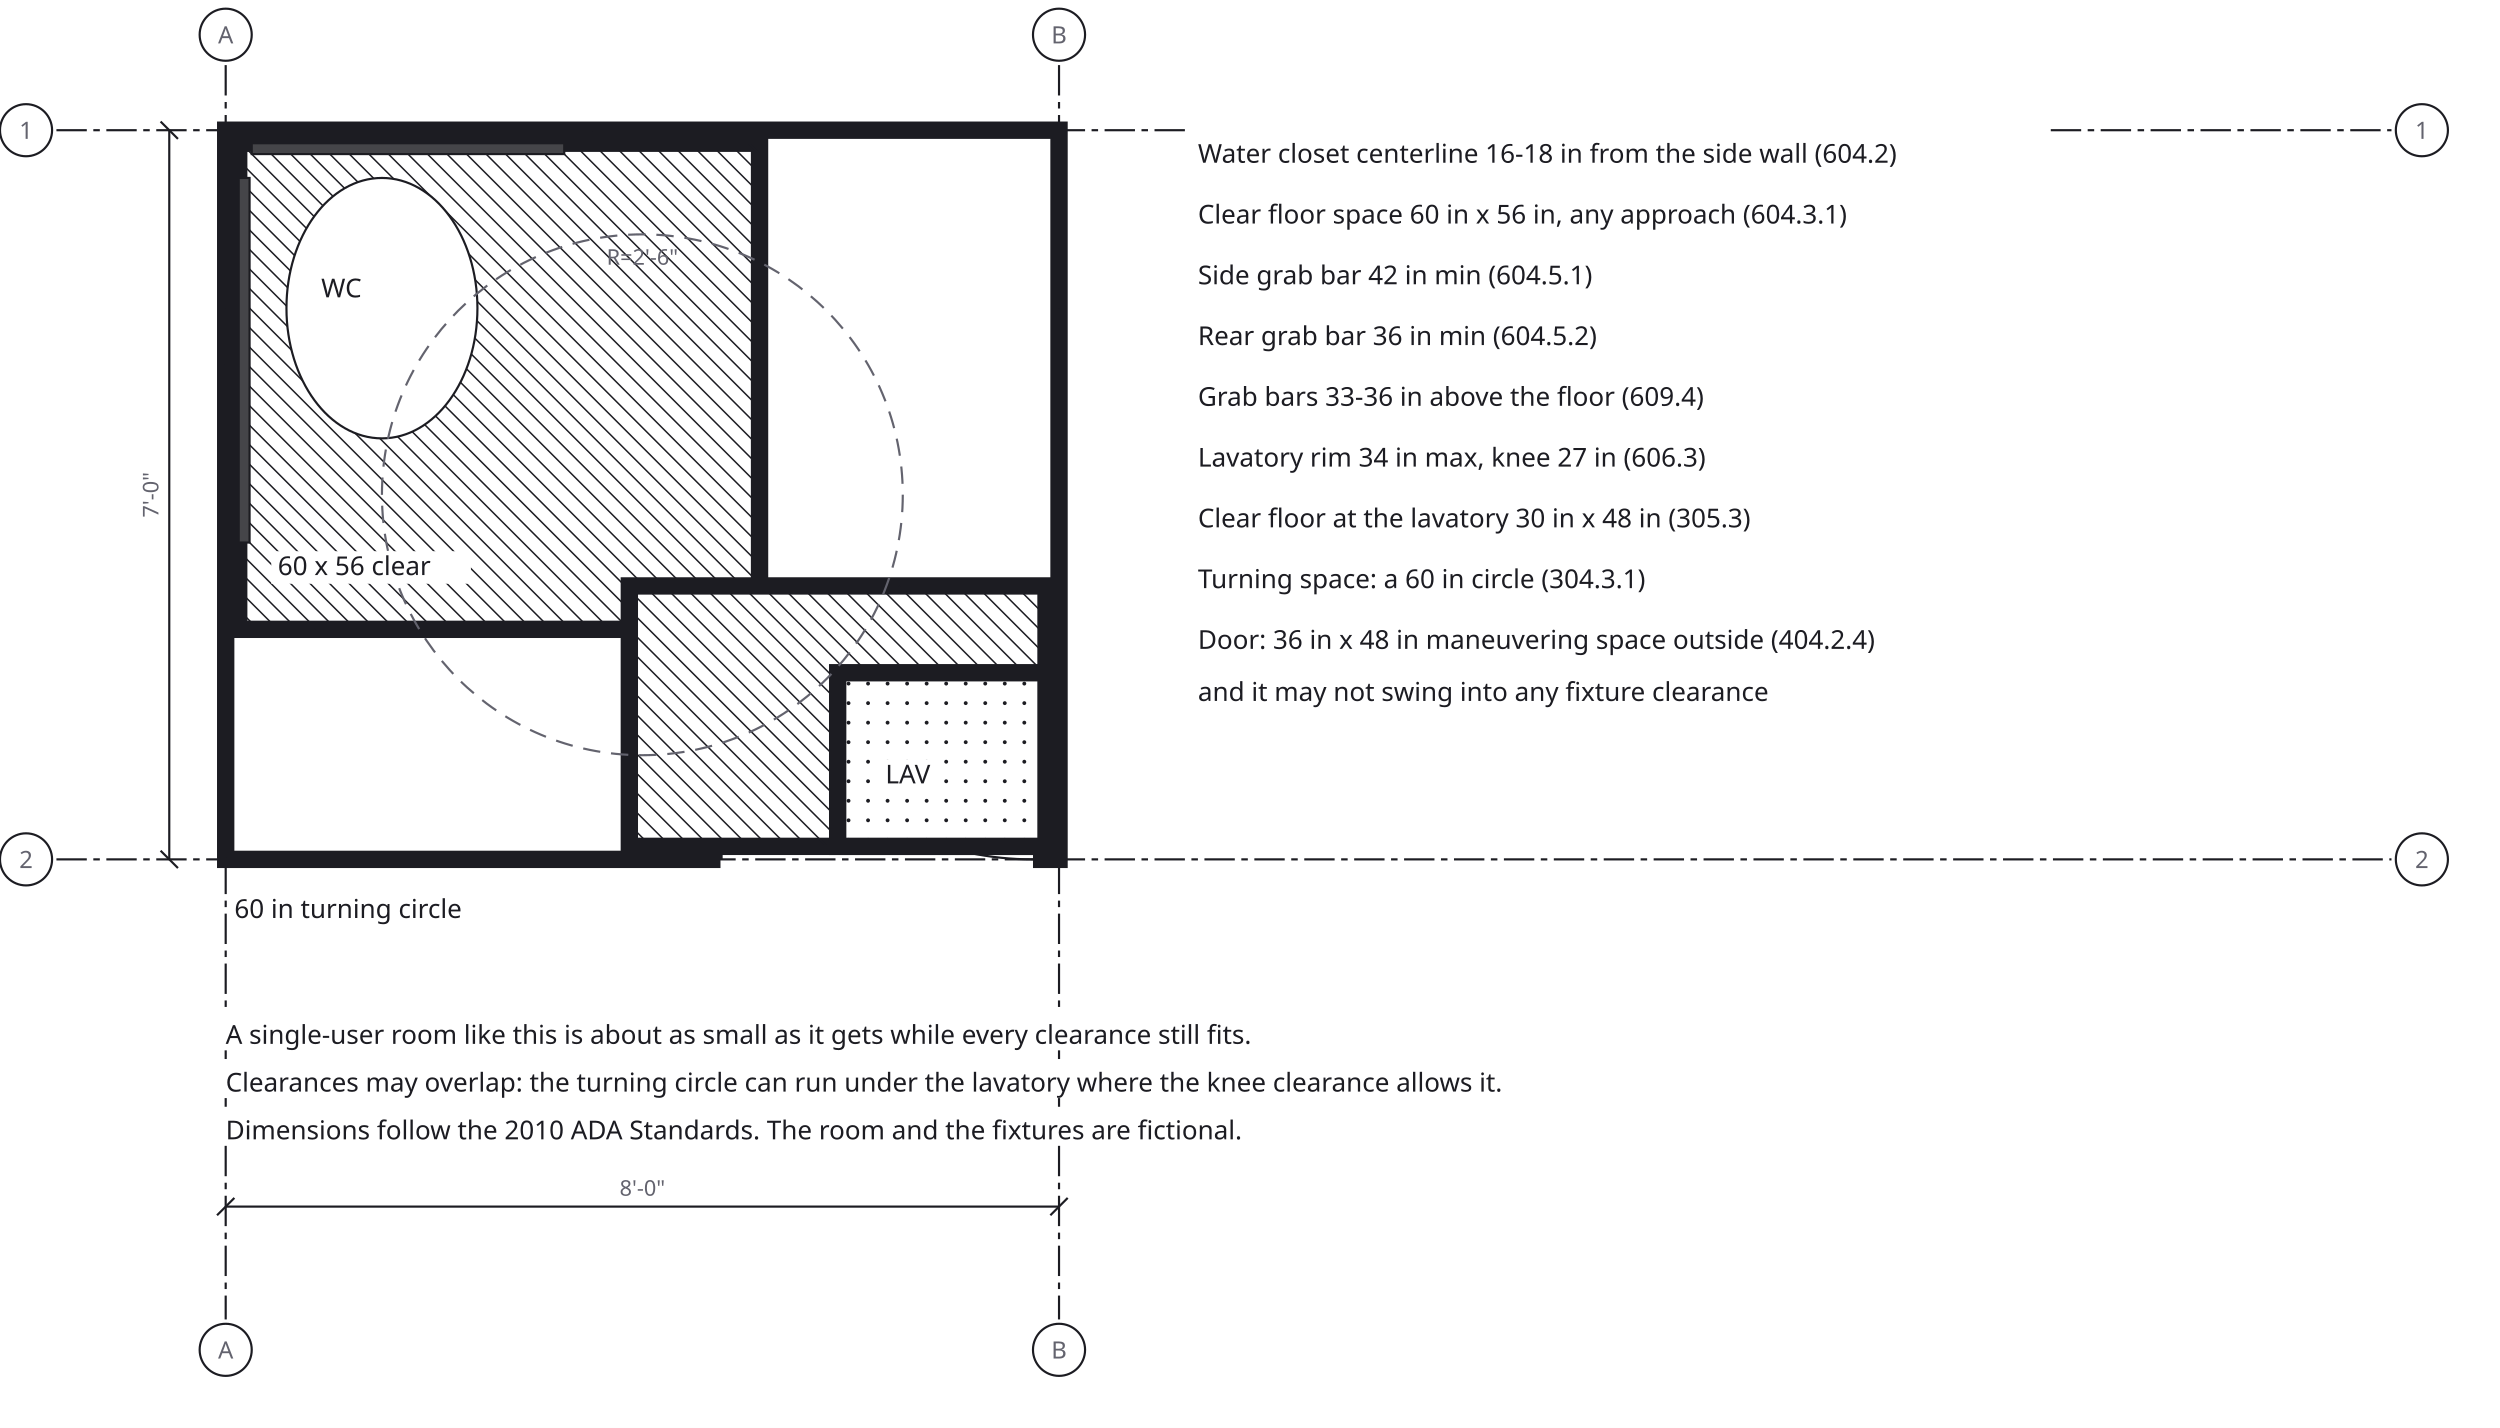
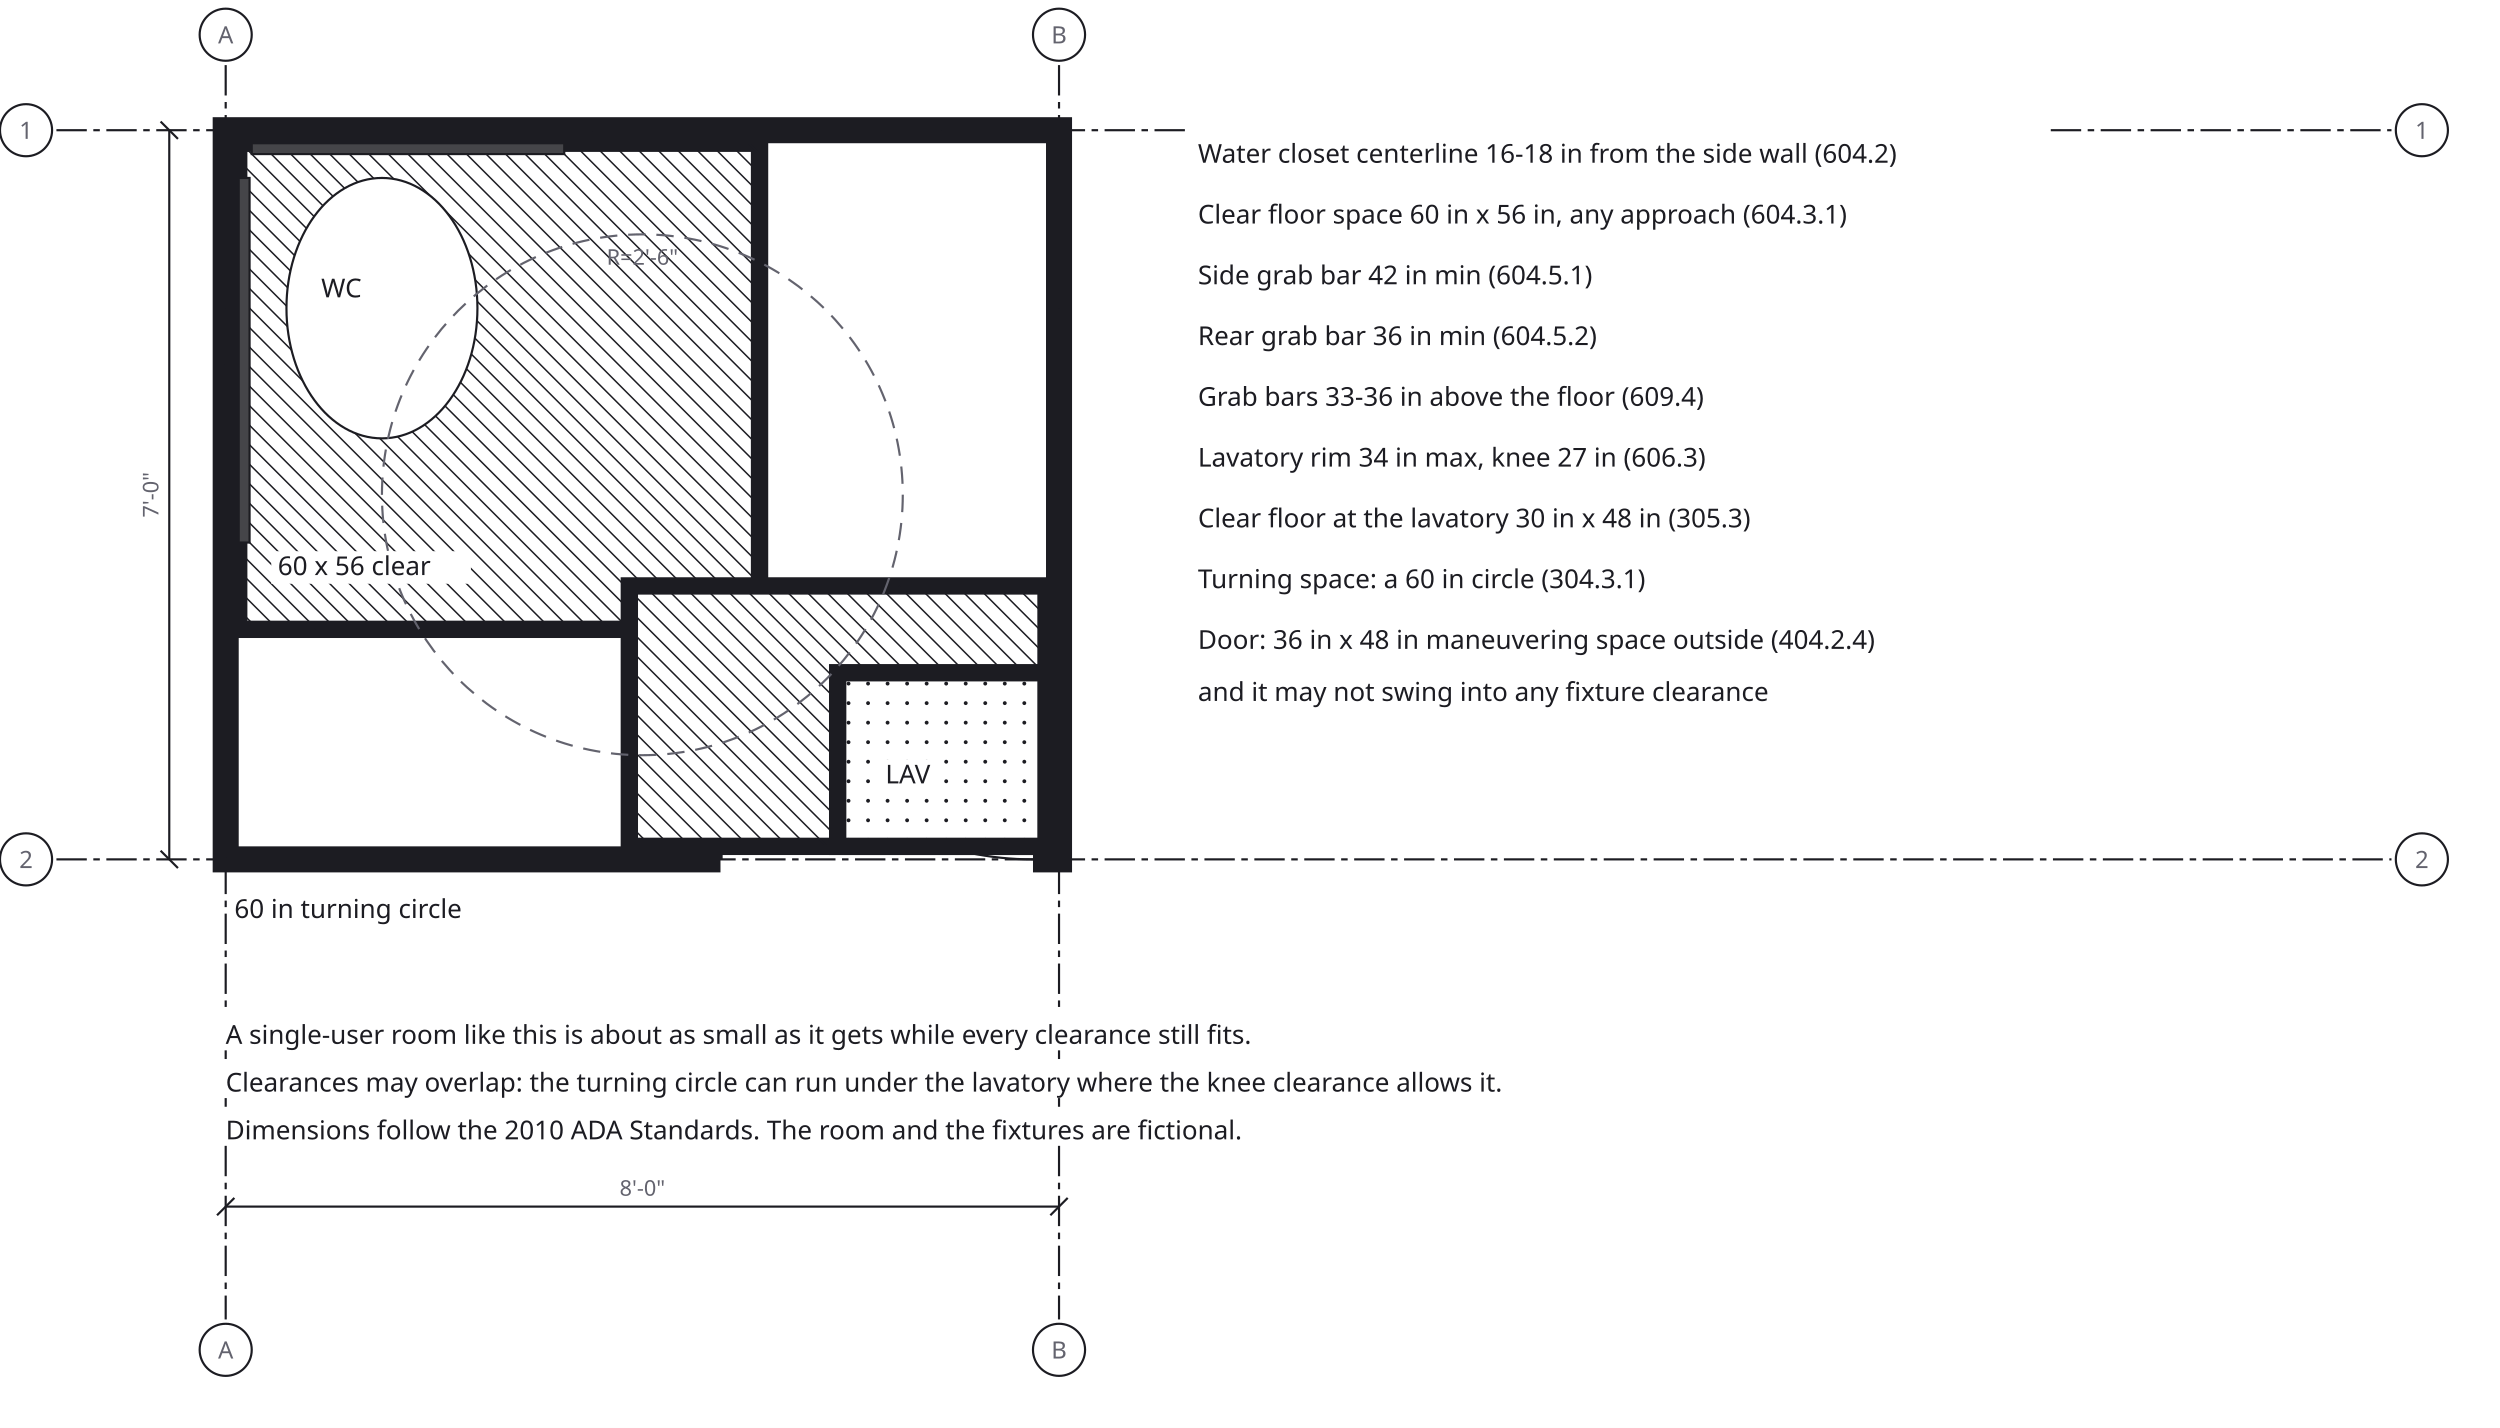
<svg xmlns="http://www.w3.org/2000/svg" width="1152" height="658" viewBox="0 0 1152 658">
  <defs>
    <marker id="arrow" viewBox="0 0 10 10" refX="9" refY="5" markerWidth="6" markerHeight="6" orient="auto">
      <path d="M 0 0 L 10 5 L 0 10 z" fill="#63636e" />
    </marker>
  </defs>
  <rect data-paper="1" x="0" y="0" width="1152" height="658" fill="#ffffff" />
  <g data-node="rm" data-pinned="false" data-shape="rect">
-     <rect x="104" y="60" width="384" height="336" fill="#ffffff" stroke="#1c1c22" stroke-width="8" />
-     <line x1="332" y1="396" x2="476" y2="396" stroke="#ffffff" stroke-width="10" />
+     <rect x="104" y="60" width="384" height="336" fill="#ffffff" stroke="#1c1c22" stroke-width="12" />
+     <line x1="332" y1="396" x2="476" y2="396" stroke="#ffffff" stroke-width="14" />
    <line x1="332" y1="396" x2="332" y2="252" stroke="#1c1c22" stroke-width="2" />
    <path d="M 332 252 A 144 144 0 0 0 476 396" fill="none" stroke="#1c1c22" stroke-width="1" />
  </g>
  <g data-node="clear" data-pinned="false" data-shape="rect">
    <rect x="110" y="66" width="240" height="224" fill="#ffffff" stroke="#1c1c22" stroke-width="8" />
    <line x1="350" y1="71" x2="345" y2="66" stroke="#1c1c22" stroke-width="0.7" />
    <line x1="350" y1="80" x2="336" y2="66" stroke="#1c1c22" stroke-width="0.7" />
    <line x1="350" y1="89" x2="327" y2="66" stroke="#1c1c22" stroke-width="0.7" />
    <line x1="350" y1="98" x2="318" y2="66" stroke="#1c1c22" stroke-width="0.7" />
    <line x1="350" y1="107" x2="309" y2="66" stroke="#1c1c22" stroke-width="0.7" />
    <line x1="350" y1="116" x2="300" y2="66" stroke="#1c1c22" stroke-width="0.7" />
    <line x1="350" y1="125" x2="291" y2="66" stroke="#1c1c22" stroke-width="0.7" />
    <line x1="350" y1="134" x2="282" y2="66" stroke="#1c1c22" stroke-width="0.7" />
    <line x1="350" y1="143" x2="273" y2="66" stroke="#1c1c22" stroke-width="0.7" />
    <line x1="350" y1="152" x2="264" y2="66" stroke="#1c1c22" stroke-width="0.7" />
    <line x1="350" y1="161" x2="255" y2="66" stroke="#1c1c22" stroke-width="0.7" />
    <line x1="350" y1="170" x2="246" y2="66" stroke="#1c1c22" stroke-width="0.7" />
    <line x1="350" y1="179" x2="237" y2="66" stroke="#1c1c22" stroke-width="0.7" />
    <line x1="350" y1="188" x2="228" y2="66" stroke="#1c1c22" stroke-width="0.7" />
    <line x1="350" y1="197" x2="219" y2="66" stroke="#1c1c22" stroke-width="0.7" />
    <line x1="350" y1="206" x2="210" y2="66" stroke="#1c1c22" stroke-width="0.7" />
    <line x1="350" y1="215" x2="201" y2="66" stroke="#1c1c22" stroke-width="0.7" />
    <line x1="350" y1="224" x2="192" y2="66" stroke="#1c1c22" stroke-width="0.7" />
    <line x1="350" y1="233" x2="183" y2="66" stroke="#1c1c22" stroke-width="0.7" />
    <line x1="350" y1="242" x2="174" y2="66" stroke="#1c1c22" stroke-width="0.7" />
    <line x1="350" y1="251" x2="165" y2="66" stroke="#1c1c22" stroke-width="0.7" />
    <line x1="350" y1="260" x2="156" y2="66" stroke="#1c1c22" stroke-width="0.7" />
    <line x1="350" y1="269" x2="147" y2="66" stroke="#1c1c22" stroke-width="0.7" />
    <line x1="350" y1="278" x2="138" y2="66" stroke="#1c1c22" stroke-width="0.7" />
    <line x1="350" y1="287" x2="129" y2="66" stroke="#1c1c22" stroke-width="0.7" />
    <line x1="120" y1="66" x2="344" y2="290" stroke="#1c1c22" stroke-width="0.7" />
    <line x1="111" y1="66" x2="335" y2="290" stroke="#1c1c22" stroke-width="0.7" />
    <line x1="110" y1="74" x2="326" y2="290" stroke="#1c1c22" stroke-width="0.7" />
    <line x1="110" y1="83" x2="317" y2="290" stroke="#1c1c22" stroke-width="0.7" />
    <line x1="110" y1="92" x2="308" y2="290" stroke="#1c1c22" stroke-width="0.7" />
    <line x1="110" y1="101" x2="299" y2="290" stroke="#1c1c22" stroke-width="0.7" />
    <line x1="110" y1="110" x2="290" y2="290" stroke="#1c1c22" stroke-width="0.7" />
    <line x1="110" y1="119" x2="281" y2="290" stroke="#1c1c22" stroke-width="0.7" />
    <line x1="110" y1="128" x2="272" y2="290" stroke="#1c1c22" stroke-width="0.7" />
    <line x1="110" y1="137" x2="263" y2="290" stroke="#1c1c22" stroke-width="0.7" />
    <line x1="110" y1="146" x2="254" y2="290" stroke="#1c1c22" stroke-width="0.7" />
    <line x1="110" y1="155" x2="245" y2="290" stroke="#1c1c22" stroke-width="0.7" />
    <line x1="110" y1="164" x2="236" y2="290" stroke="#1c1c22" stroke-width="0.7" />
    <line x1="110" y1="173" x2="227" y2="290" stroke="#1c1c22" stroke-width="0.7" />
    <line x1="110" y1="182" x2="218" y2="290" stroke="#1c1c22" stroke-width="0.7" />
    <line x1="110" y1="191" x2="209" y2="290" stroke="#1c1c22" stroke-width="0.7" />
    <line x1="110" y1="200" x2="200" y2="290" stroke="#1c1c22" stroke-width="0.7" />
    <line x1="110" y1="209" x2="191" y2="290" stroke="#1c1c22" stroke-width="0.7" />
    <line x1="110" y1="218" x2="182" y2="290" stroke="#1c1c22" stroke-width="0.7" />
    <line x1="110" y1="227" x2="173" y2="290" stroke="#1c1c22" stroke-width="0.7" />
    <line x1="110" y1="236" x2="164" y2="290" stroke="#1c1c22" stroke-width="0.7" />
    <line x1="110" y1="245" x2="155" y2="290" stroke="#1c1c22" stroke-width="0.7" />
    <line x1="110" y1="254" x2="146" y2="290" stroke="#1c1c22" stroke-width="0.7" />
    <line x1="110" y1="263" x2="137" y2="290" stroke="#1c1c22" stroke-width="0.7" />
    <line x1="110" y1="272" x2="128" y2="290" stroke="#1c1c22" stroke-width="0.7" />
    <line x1="110" y1="281" x2="119" y2="290" stroke="#1c1c22" stroke-width="0.7" />
  </g>
  <g data-node="lavClear" data-pinned="false" data-shape="rect">
    <rect x="290" y="270" width="192" height="120" fill="#ffffff" stroke="#1c1c22" stroke-width="8" />
    <line x1="482" y1="275" x2="477" y2="270" stroke="#1c1c22" stroke-width="0.7" />
    <line x1="482" y1="284" x2="468" y2="270" stroke="#1c1c22" stroke-width="0.7" />
    <line x1="482" y1="293" x2="459" y2="270" stroke="#1c1c22" stroke-width="0.7" />
    <line x1="482" y1="302" x2="450" y2="270" stroke="#1c1c22" stroke-width="0.7" />
    <line x1="482" y1="311" x2="441" y2="270" stroke="#1c1c22" stroke-width="0.7" />
    <line x1="482" y1="320" x2="432" y2="270" stroke="#1c1c22" stroke-width="0.7" />
    <line x1="482" y1="329" x2="423" y2="270" stroke="#1c1c22" stroke-width="0.7" />
    <line x1="482" y1="338" x2="414" y2="270" stroke="#1c1c22" stroke-width="0.7" />
    <line x1="482" y1="347" x2="405" y2="270" stroke="#1c1c22" stroke-width="0.7" />
    <line x1="482" y1="356" x2="396" y2="270" stroke="#1c1c22" stroke-width="0.7" />
    <line x1="482" y1="365" x2="387" y2="270" stroke="#1c1c22" stroke-width="0.7" />
    <line x1="482" y1="374" x2="378" y2="270" stroke="#1c1c22" stroke-width="0.7" />
    <line x1="482" y1="383" x2="369" y2="270" stroke="#1c1c22" stroke-width="0.7" />
    <line x1="360" y1="270" x2="480" y2="390" stroke="#1c1c22" stroke-width="0.7" />
    <line x1="351" y1="270" x2="471" y2="390" stroke="#1c1c22" stroke-width="0.7" />
    <line x1="342" y1="270" x2="462" y2="390" stroke="#1c1c22" stroke-width="0.7" />
    <line x1="333" y1="270" x2="453" y2="390" stroke="#1c1c22" stroke-width="0.7" />
    <line x1="324" y1="270" x2="444" y2="390" stroke="#1c1c22" stroke-width="0.7" />
    <line x1="315" y1="270" x2="435" y2="390" stroke="#1c1c22" stroke-width="0.7" />
    <line x1="306" y1="270" x2="426" y2="390" stroke="#1c1c22" stroke-width="0.7" />
    <line x1="297" y1="270" x2="417" y2="390" stroke="#1c1c22" stroke-width="0.7" />
    <line x1="290" y1="272" x2="408" y2="390" stroke="#1c1c22" stroke-width="0.7" />
    <line x1="290" y1="281" x2="399" y2="390" stroke="#1c1c22" stroke-width="0.7" />
    <line x1="290" y1="290" x2="390" y2="390" stroke="#1c1c22" stroke-width="0.7" />
    <line x1="290" y1="299" x2="381" y2="390" stroke="#1c1c22" stroke-width="0.7" />
    <line x1="290" y1="308" x2="372" y2="390" stroke="#1c1c22" stroke-width="0.7" />
    <line x1="290" y1="317" x2="363" y2="390" stroke="#1c1c22" stroke-width="0.7" />
    <line x1="290" y1="326" x2="354" y2="390" stroke="#1c1c22" stroke-width="0.7" />
    <line x1="290" y1="335" x2="345" y2="390" stroke="#1c1c22" stroke-width="0.7" />
    <line x1="290" y1="344" x2="336" y2="390" stroke="#1c1c22" stroke-width="0.7" />
    <line x1="290" y1="353" x2="327" y2="390" stroke="#1c1c22" stroke-width="0.7" />
    <line x1="290" y1="362" x2="318" y2="390" stroke="#1c1c22" stroke-width="0.7" />
    <line x1="290" y1="371" x2="309" y2="390" stroke="#1c1c22" stroke-width="0.7" />
    <line x1="290" y1="380" x2="300" y2="390" stroke="#1c1c22" stroke-width="0.7" />
    <line x1="290" y1="389" x2="291" y2="390" stroke="#1c1c22" stroke-width="0.7" />
  </g>
  <g data-node="n1" data-pinned="false" data-shape="rect" />
  <g data-node="n2" data-pinned="false" data-shape="rect" />
  <g data-node="n3" data-pinned="false" data-shape="rect" />
  <g data-node="wc" data-pinned="false" data-shape="rect">
    <ellipse cx="176" cy="142" rx="44" ry="60" fill="#ffffff" stroke="#1c1c22" stroke-width="1" />
  </g>
  <g data-node="m1" data-pinned="false" data-shape="rect" />
  <g data-node="m2" data-pinned="false" data-shape="rect" />
  <g data-node="m3" data-pinned="false" data-shape="rect" />
  <g data-node="m4" data-pinned="false" data-shape="rect" />
  <g data-node="m5" data-pinned="false" data-shape="rect" />
  <g data-node="m6" data-pinned="false" data-shape="rect" />
  <g data-node="m7" data-pinned="false" data-shape="rect" />
  <g data-node="m8" data-pinned="false" data-shape="rect" />
  <g data-node="m9" data-pinned="false" data-shape="rect" />
  <g data-node="m10" data-pinned="false" data-shape="rect" />
  <g data-node="lav" data-pinned="false" data-shape="rect">
    <rect x="386" y="310" width="96" height="80" fill="#ffffff" stroke="#1c1c22" stroke-width="8" />
    <circle cx="391" cy="315" r="0.9" fill="#1c1c22" />
    <circle cx="400" cy="315" r="0.9" fill="#1c1c22" />
    <circle cx="409" cy="315" r="0.9" fill="#1c1c22" />
    <circle cx="418" cy="315" r="0.9" fill="#1c1c22" />
    <circle cx="427" cy="315" r="0.9" fill="#1c1c22" />
    <circle cx="436" cy="315" r="0.9" fill="#1c1c22" />
    <circle cx="445" cy="315" r="0.9" fill="#1c1c22" />
    <circle cx="454" cy="315" r="0.9" fill="#1c1c22" />
    <circle cx="463" cy="315" r="0.9" fill="#1c1c22" />
    <circle cx="472" cy="315" r="0.9" fill="#1c1c22" />
    <circle cx="481" cy="315" r="0.9" fill="#1c1c22" />
    <circle cx="391" cy="324" r="0.9" fill="#1c1c22" />
    <circle cx="400" cy="324" r="0.9" fill="#1c1c22" />
    <circle cx="409" cy="324" r="0.9" fill="#1c1c22" />
    <circle cx="418" cy="324" r="0.9" fill="#1c1c22" />
    <circle cx="427" cy="324" r="0.9" fill="#1c1c22" />
    <circle cx="436" cy="324" r="0.9" fill="#1c1c22" />
    <circle cx="445" cy="324" r="0.9" fill="#1c1c22" />
    <circle cx="454" cy="324" r="0.9" fill="#1c1c22" />
    <circle cx="463" cy="324" r="0.9" fill="#1c1c22" />
    <circle cx="472" cy="324" r="0.9" fill="#1c1c22" />
    <circle cx="481" cy="324" r="0.9" fill="#1c1c22" />
    <circle cx="391" cy="333" r="0.9" fill="#1c1c22" />
    <circle cx="400" cy="333" r="0.9" fill="#1c1c22" />
    <circle cx="409" cy="333" r="0.9" fill="#1c1c22" />
    <circle cx="418" cy="333" r="0.9" fill="#1c1c22" />
    <circle cx="427" cy="333" r="0.9" fill="#1c1c22" />
    <circle cx="436" cy="333" r="0.9" fill="#1c1c22" />
    <circle cx="445" cy="333" r="0.9" fill="#1c1c22" />
    <circle cx="454" cy="333" r="0.9" fill="#1c1c22" />
    <circle cx="463" cy="333" r="0.9" fill="#1c1c22" />
    <circle cx="472" cy="333" r="0.9" fill="#1c1c22" />
    <circle cx="481" cy="333" r="0.9" fill="#1c1c22" />
    <circle cx="391" cy="342" r="0.9" fill="#1c1c22" />
    <circle cx="400" cy="342" r="0.9" fill="#1c1c22" />
    <circle cx="409" cy="342" r="0.9" fill="#1c1c22" />
    <circle cx="418" cy="342" r="0.9" fill="#1c1c22" />
    <circle cx="427" cy="342" r="0.9" fill="#1c1c22" />
    <circle cx="436" cy="342" r="0.9" fill="#1c1c22" />
    <circle cx="445" cy="342" r="0.9" fill="#1c1c22" />
    <circle cx="454" cy="342" r="0.9" fill="#1c1c22" />
    <circle cx="463" cy="342" r="0.9" fill="#1c1c22" />
    <circle cx="472" cy="342" r="0.9" fill="#1c1c22" />
    <circle cx="481" cy="342" r="0.9" fill="#1c1c22" />
    <circle cx="391" cy="351" r="0.9" fill="#1c1c22" />
    <circle cx="400" cy="351" r="0.9" fill="#1c1c22" />
    <circle cx="409" cy="351" r="0.9" fill="#1c1c22" />
    <circle cx="418" cy="351" r="0.9" fill="#1c1c22" />
    <circle cx="427" cy="351" r="0.9" fill="#1c1c22" />
    <circle cx="436" cy="351" r="0.9" fill="#1c1c22" />
    <circle cx="445" cy="351" r="0.9" fill="#1c1c22" />
    <circle cx="454" cy="351" r="0.9" fill="#1c1c22" />
    <circle cx="463" cy="351" r="0.9" fill="#1c1c22" />
    <circle cx="472" cy="351" r="0.9" fill="#1c1c22" />
    <circle cx="481" cy="351" r="0.9" fill="#1c1c22" />
    <circle cx="391" cy="360" r="0.9" fill="#1c1c22" />
    <circle cx="400" cy="360" r="0.9" fill="#1c1c22" />
    <circle cx="409" cy="360" r="0.9" fill="#1c1c22" />
    <circle cx="418" cy="360" r="0.9" fill="#1c1c22" />
    <circle cx="427" cy="360" r="0.9" fill="#1c1c22" />
    <circle cx="436" cy="360" r="0.9" fill="#1c1c22" />
    <circle cx="445" cy="360" r="0.9" fill="#1c1c22" />
    <circle cx="454" cy="360" r="0.9" fill="#1c1c22" />
    <circle cx="463" cy="360" r="0.9" fill="#1c1c22" />
    <circle cx="472" cy="360" r="0.9" fill="#1c1c22" />
    <circle cx="481" cy="360" r="0.9" fill="#1c1c22" />
    <circle cx="391" cy="369" r="0.9" fill="#1c1c22" />
    <circle cx="400" cy="369" r="0.9" fill="#1c1c22" />
    <circle cx="409" cy="369" r="0.9" fill="#1c1c22" />
    <circle cx="418" cy="369" r="0.9" fill="#1c1c22" />
    <circle cx="427" cy="369" r="0.9" fill="#1c1c22" />
    <circle cx="436" cy="369" r="0.9" fill="#1c1c22" />
    <circle cx="445" cy="369" r="0.9" fill="#1c1c22" />
    <circle cx="454" cy="369" r="0.9" fill="#1c1c22" />
    <circle cx="463" cy="369" r="0.9" fill="#1c1c22" />
    <circle cx="472" cy="369" r="0.9" fill="#1c1c22" />
    <circle cx="481" cy="369" r="0.9" fill="#1c1c22" />
    <circle cx="391" cy="378" r="0.9" fill="#1c1c22" />
    <circle cx="400" cy="378" r="0.9" fill="#1c1c22" />
    <circle cx="409" cy="378" r="0.9" fill="#1c1c22" />
    <circle cx="418" cy="378" r="0.9" fill="#1c1c22" />
    <circle cx="427" cy="378" r="0.9" fill="#1c1c22" />
    <circle cx="436" cy="378" r="0.9" fill="#1c1c22" />
    <circle cx="445" cy="378" r="0.9" fill="#1c1c22" />
    <circle cx="454" cy="378" r="0.9" fill="#1c1c22" />
    <circle cx="463" cy="378" r="0.9" fill="#1c1c22" />
    <circle cx="472" cy="378" r="0.9" fill="#1c1c22" />
    <circle cx="481" cy="378" r="0.9" fill="#1c1c22" />
    <circle cx="391" cy="387" r="0.9" fill="#1c1c22" />
    <circle cx="400" cy="387" r="0.9" fill="#1c1c22" />
    <circle cx="409" cy="387" r="0.9" fill="#1c1c22" />
    <circle cx="418" cy="387" r="0.9" fill="#1c1c22" />
    <circle cx="427" cy="387" r="0.9" fill="#1c1c22" />
    <circle cx="436" cy="387" r="0.9" fill="#1c1c22" />
    <circle cx="445" cy="387" r="0.9" fill="#1c1c22" />
    <circle cx="454" cy="387" r="0.9" fill="#1c1c22" />
    <circle cx="463" cy="387" r="0.9" fill="#1c1c22" />
    <circle cx="472" cy="387" r="0.9" fill="#1c1c22" />
    <circle cx="481" cy="387" r="0.9" fill="#1c1c22" />
  </g>
  <g data-node="lturn" data-pinned="false" data-shape="rect" />
  <g data-node="lclear" data-pinned="false" data-shape="rect" />
  <g data-node="llav" data-pinned="false" data-shape="rect" />
  <g data-node="lwc" data-pinned="false" data-shape="rect" />
  <g data-node="gbSide" data-pinned="false" data-shape="rect">
    <rect x="110" y="82" width="5" height="168" fill="#ffffff" stroke="#1c1c22" stroke-width="1" />
    <rect x="110" y="82" width="5" height="168" fill="#1c1c22" fill-opacity="0.82" />
  </g>
  <g data-node="gbRear" data-pinned="false" data-shape="rect">
    <rect x="116" y="66" width="144" height="5" fill="#ffffff" stroke="#1c1c22" stroke-width="1" />
    <rect x="116" y="66" width="144" height="5" fill="#1c1c22" fill-opacity="0.82" />
  </g>
  <g data-node="turn" data-pinned="false" data-shape="rect" />
  <g data-range="turn">
    <circle cx="296" cy="228" r="120" fill="none" stroke="#63636e" stroke-width="1" stroke-dasharray="8 5" />
    <text x="296" y="122" text-anchor="middle" font-family="sans-serif" font-size="10" fill="#63636e">R=2'-6"</text>
  </g>
  <g data-name="n1">
    <text x="104" y="481" text-anchor="start" font-family="sans-serif" font-size="12" fill="#1c1c22">A single-user room like this is about as small as it gets while every clearance still fits.</text>
  </g>
  <g data-name="n2">
    <text x="104" y="503" text-anchor="start" font-family="sans-serif" font-size="12" fill="#1c1c22">Clearances may overlap: the turning circle can run under the lavatory where the knee clearance allows it.</text>
  </g>
  <g data-name="n3">
    <text x="104" y="525" text-anchor="start" font-family="sans-serif" font-size="12" fill="#1c1c22">Dimensions follow the 2010 ADA Standards. The room and the fixtures are fictional.</text>
  </g>
  <g data-name="m1">
    <text x="552" y="75" text-anchor="start" font-family="sans-serif" font-size="12" fill="#1c1c22">Water closet centerline 16-18 in from the side wall (604.2)</text>
  </g>
  <g data-name="m2">
    <text x="552" y="103" text-anchor="start" font-family="sans-serif" font-size="12" fill="#1c1c22">Clear floor space 60 in x 56 in, any approach (604.3.1)</text>
  </g>
  <g data-name="m3">
    <text x="552" y="131" text-anchor="start" font-family="sans-serif" font-size="12" fill="#1c1c22">Side grab bar 42 in min (604.5.1)</text>
  </g>
  <g data-name="m4">
    <text x="552" y="159" text-anchor="start" font-family="sans-serif" font-size="12" fill="#1c1c22">Rear grab bar 36 in min (604.5.2)</text>
  </g>
  <g data-name="m5">
    <text x="552" y="187" text-anchor="start" font-family="sans-serif" font-size="12" fill="#1c1c22">Grab bars 33-36 in above the floor (609.4)</text>
  </g>
  <g data-name="m6">
    <text x="552" y="215" text-anchor="start" font-family="sans-serif" font-size="12" fill="#1c1c22">Lavatory rim 34 in max, knee 27 in (606.3)</text>
  </g>
  <g data-name="m7">
    <text x="552" y="243" text-anchor="start" font-family="sans-serif" font-size="12" fill="#1c1c22">Clear floor at the lavatory 30 in x 48 in (305.3)</text>
  </g>
  <g data-name="m8">
    <text x="552" y="271" text-anchor="start" font-family="sans-serif" font-size="12" fill="#1c1c22">Turning space: a 60 in circle (304.3.1)</text>
  </g>
  <g data-name="m9">
    <text x="552" y="299" text-anchor="start" font-family="sans-serif" font-size="12" fill="#1c1c22">Door: 36 in x 48 in maneuvering space outside (404.2.4)</text>
  </g>
  <g data-name="m10">
    <text x="552" y="323" text-anchor="start" font-family="sans-serif" font-size="12" fill="#1c1c22">and it may not swing into any fixture clearance</text>
  </g>
  <g data-name="lturn">
    <text x="108" y="423" text-anchor="start" font-family="sans-serif" font-size="12" fill="#1c1c22">60 in turning circle</text>
  </g>
  <g data-name="lclear">
    <rect x="125" y="254" width="92" height="15" fill="#ffffff" />
    <text x="128" y="265" text-anchor="start" font-family="sans-serif" font-size="12" fill="#1c1c22">60 x 56 clear</text>
  </g>
  <g data-name="llav">
    <rect x="405" y="350" width="26" height="15" fill="#ffffff" />
    <text x="408" y="361" text-anchor="start" font-family="sans-serif" font-size="12" fill="#1c1c22">LAV</text>
  </g>
  <g data-name="lwc">
    <rect x="145" y="126" width="20" height="15" fill="#ffffff" />
    <text x="148" y="137" text-anchor="start" font-family="sans-serif" font-size="12" fill="#1c1c22">WC</text>
  </g>
  <g data-grid="true">
    <line x1="104" y1="30" x2="104" y2="466" stroke="#1c1c22" stroke-width="1" stroke-dasharray="14 3 3 3" />
    <line x1="104" y1="484" x2="104" y2="488" stroke="#1c1c22" stroke-width="1" stroke-dasharray="14 3 3 3" />
    <line x1="104" y1="506" x2="104" y2="510" stroke="#1c1c22" stroke-width="1" stroke-dasharray="14 3 3 3" />
    <line x1="104" y1="528" x2="104" y2="608" stroke="#1c1c22" stroke-width="1" stroke-dasharray="14 3 3 3" />
    <circle cx="104" cy="16" r="12" fill="#ffffff" stroke="#1c1c22" />
    <text x="104" y="20" text-anchor="middle" font-family="sans-serif" font-size="11" fill="#63636e">A</text>
    <circle cx="104" cy="622" r="12" fill="#ffffff" stroke="#1c1c22" />
    <text x="104" y="626" text-anchor="middle" font-family="sans-serif" font-size="11" fill="#63636e">A</text>
    <line x1="488" y1="30" x2="488" y2="466" stroke="#1c1c22" stroke-width="1" stroke-dasharray="14 3 3 3" />
    <line x1="488" y1="484" x2="488" y2="488" stroke="#1c1c22" stroke-width="1" stroke-dasharray="14 3 3 3" />
    <line x1="488" y1="506" x2="488" y2="510" stroke="#1c1c22" stroke-width="1" stroke-dasharray="14 3 3 3" />
    <line x1="488" y1="528" x2="488" y2="608" stroke="#1c1c22" stroke-width="1" stroke-dasharray="14 3 3 3" />
    <circle cx="488" cy="16" r="12" fill="#ffffff" stroke="#1c1c22" />
    <text x="488" y="20" text-anchor="middle" font-family="sans-serif" font-size="11" fill="#63636e">B</text>
    <circle cx="488" cy="622" r="12" fill="#ffffff" stroke="#1c1c22" />
    <text x="488" y="626" text-anchor="middle" font-family="sans-serif" font-size="11" fill="#63636e">B</text>
    <line x1="26" y1="60" x2="549" y2="60" stroke="#1c1c22" stroke-width="1" stroke-dasharray="14 3 3 3" />
    <line x1="945" y1="60" x2="1102" y2="60" stroke="#1c1c22" stroke-width="1" stroke-dasharray="14 3 3 3" />
    <circle cx="12" cy="60" r="12" fill="#ffffff" stroke="#1c1c22" />
    <text x="12" y="64" text-anchor="middle" font-family="sans-serif" font-size="11" fill="#63636e">1</text>
    <circle cx="1116" cy="60" r="12" fill="#ffffff" stroke="#1c1c22" />
    <text x="1116" y="64" text-anchor="middle" font-family="sans-serif" font-size="11" fill="#63636e">1</text>
    <line x1="26" y1="396" x2="1102" y2="396" stroke="#1c1c22" stroke-width="1" stroke-dasharray="14 3 3 3" />
    <circle cx="12" cy="396" r="12" fill="#ffffff" stroke="#1c1c22" />
    <text x="12" y="400" text-anchor="middle" font-family="sans-serif" font-size="11" fill="#63636e">2</text>
    <circle cx="1116" cy="396" r="12" fill="#ffffff" stroke="#1c1c22" />
    <text x="1116" y="400" text-anchor="middle" font-family="sans-serif" font-size="11" fill="#63636e">2</text>
  </g>
  <g data-dimensions="true">
    <line x1="104" y1="556" x2="488" y2="556" stroke="#1c1c22" stroke-width="1" />
    <line x1="100" y1="560" x2="108" y2="552" stroke="#1c1c22" stroke-width="1" />
    <line x1="484" y1="560" x2="492" y2="552" stroke="#1c1c22" stroke-width="1" />
    <rect x="278" y="541" width="36" height="13" fill="#ffffff" />
    <text x="296" y="551" text-anchor="middle" font-family="sans-serif" font-size="10" fill="#63636e">8'-0"</text>
    <line x1="78" y1="60" x2="78" y2="396" stroke="#1c1c22" stroke-width="1" />
    <line x1="74" y1="56" x2="82" y2="64" stroke="#1c1c22" stroke-width="1" />
    <line x1="74" y1="392" x2="82" y2="400" stroke="#1c1c22" stroke-width="1" />
    <rect x="62" y="210" width="13" height="36" fill="#ffffff" />
    <text x="73" y="228" text-anchor="middle" font-family="sans-serif" font-size="10" fill="#63636e" transform="rotate(-90 73 228)">7'-0"</text>
  </g>
</svg>
